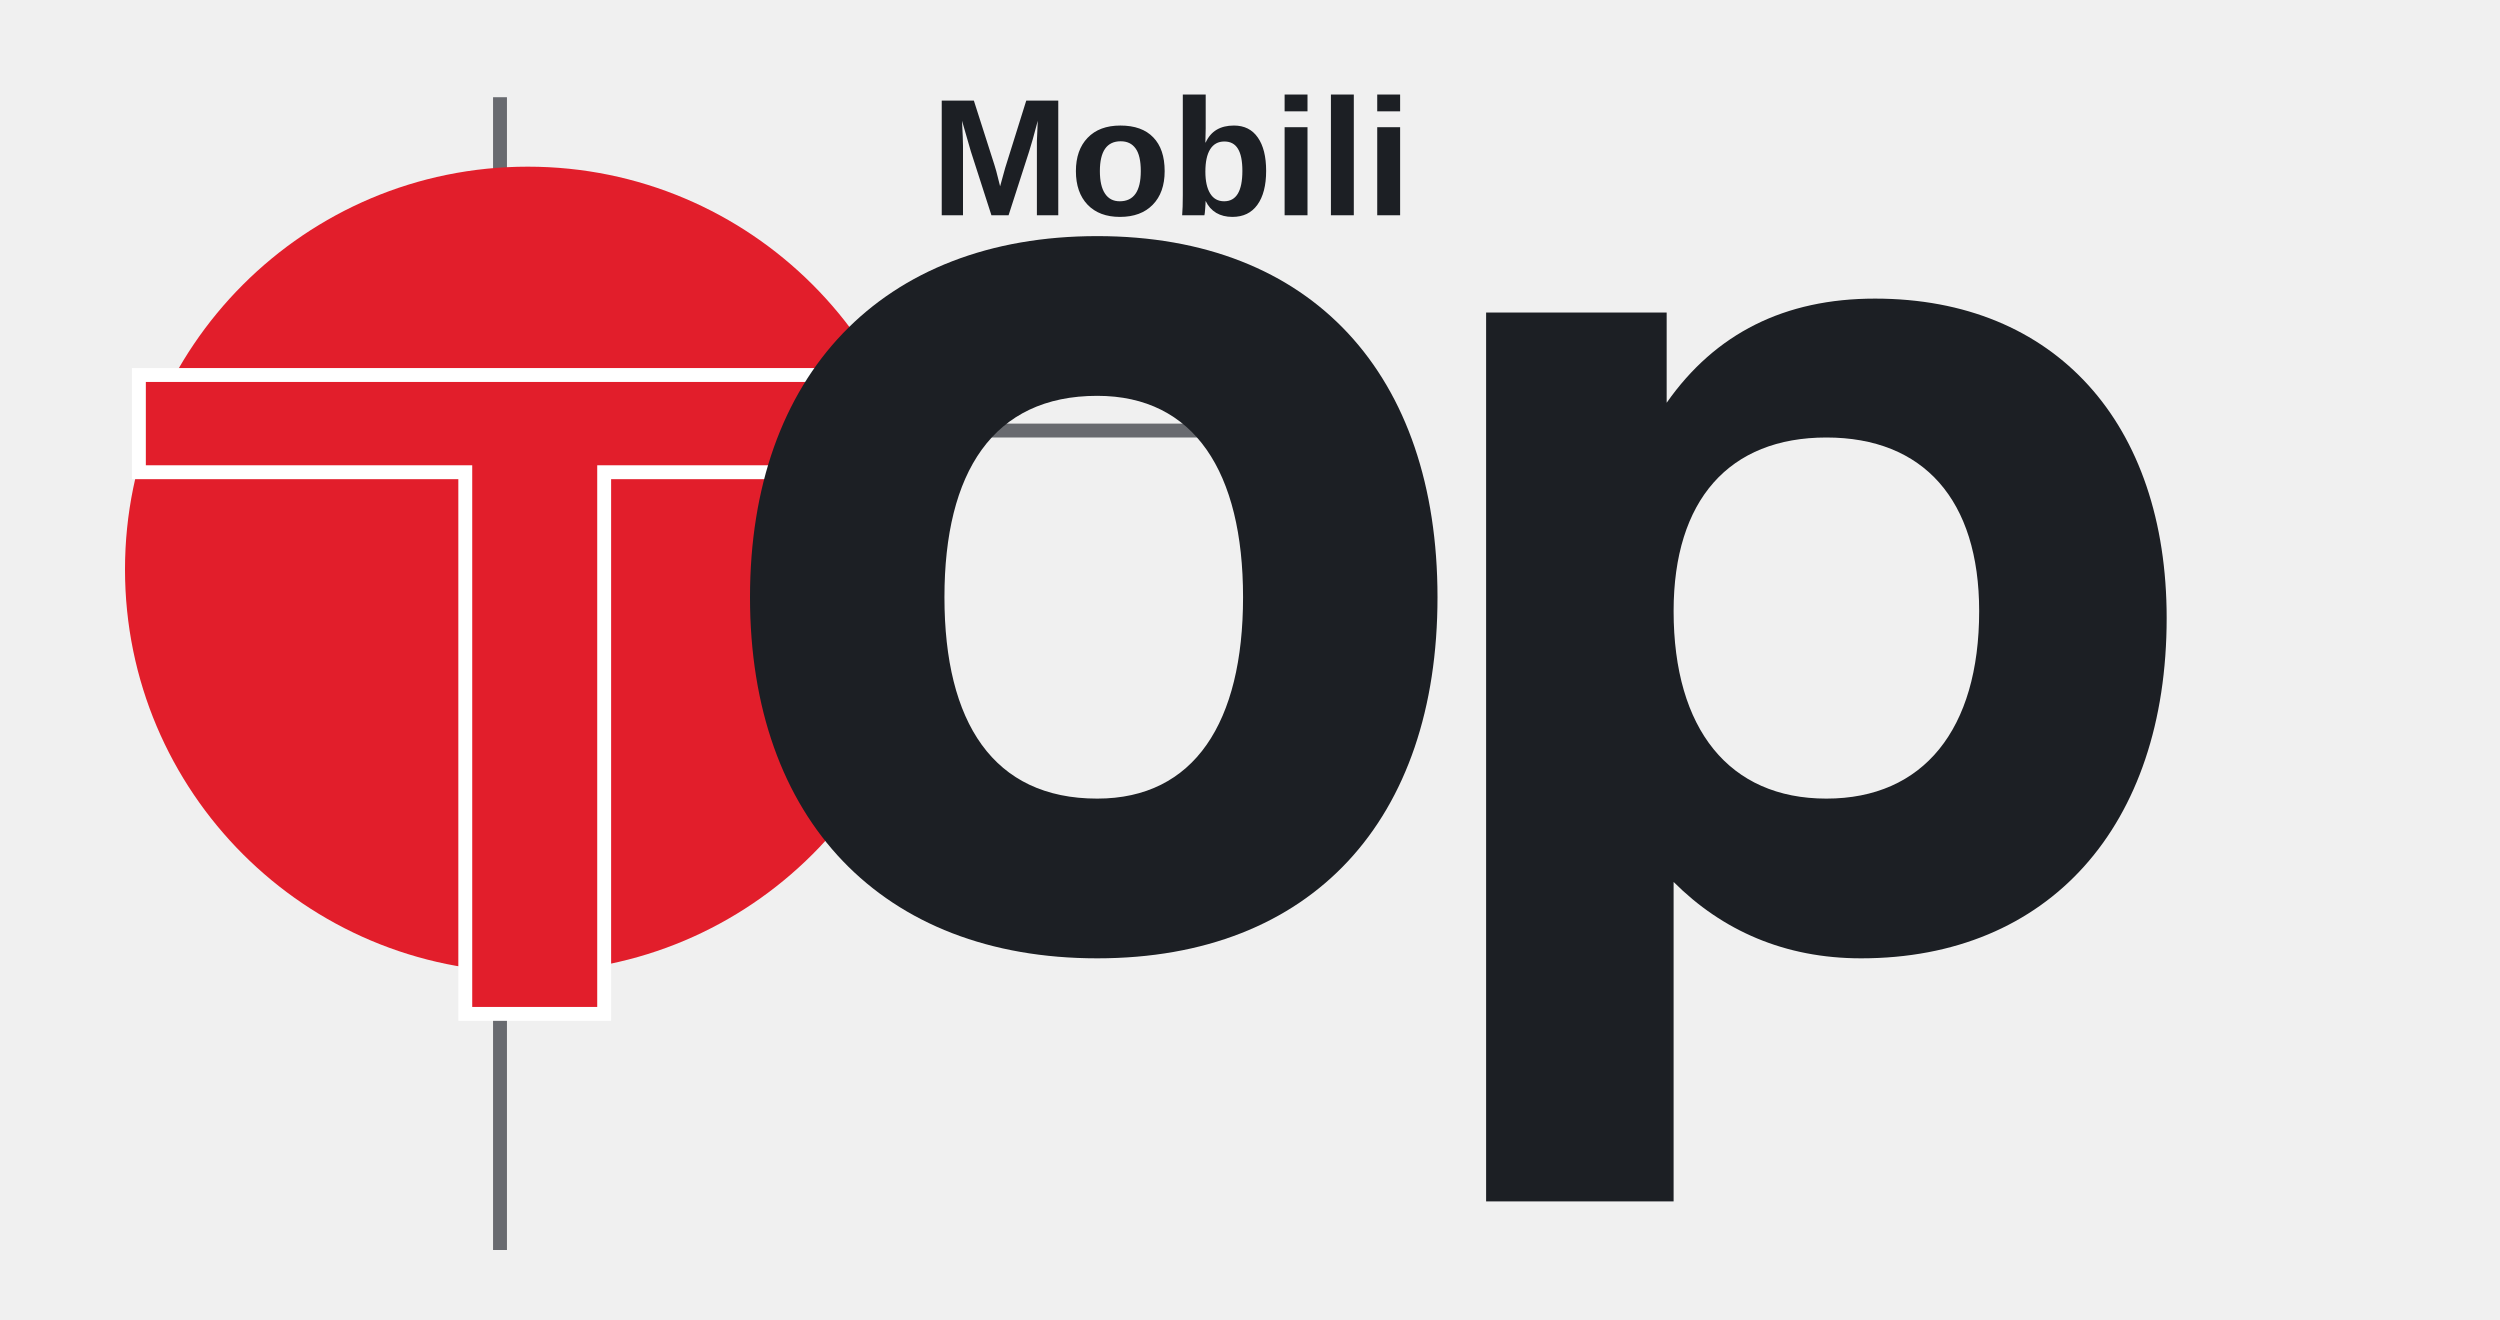
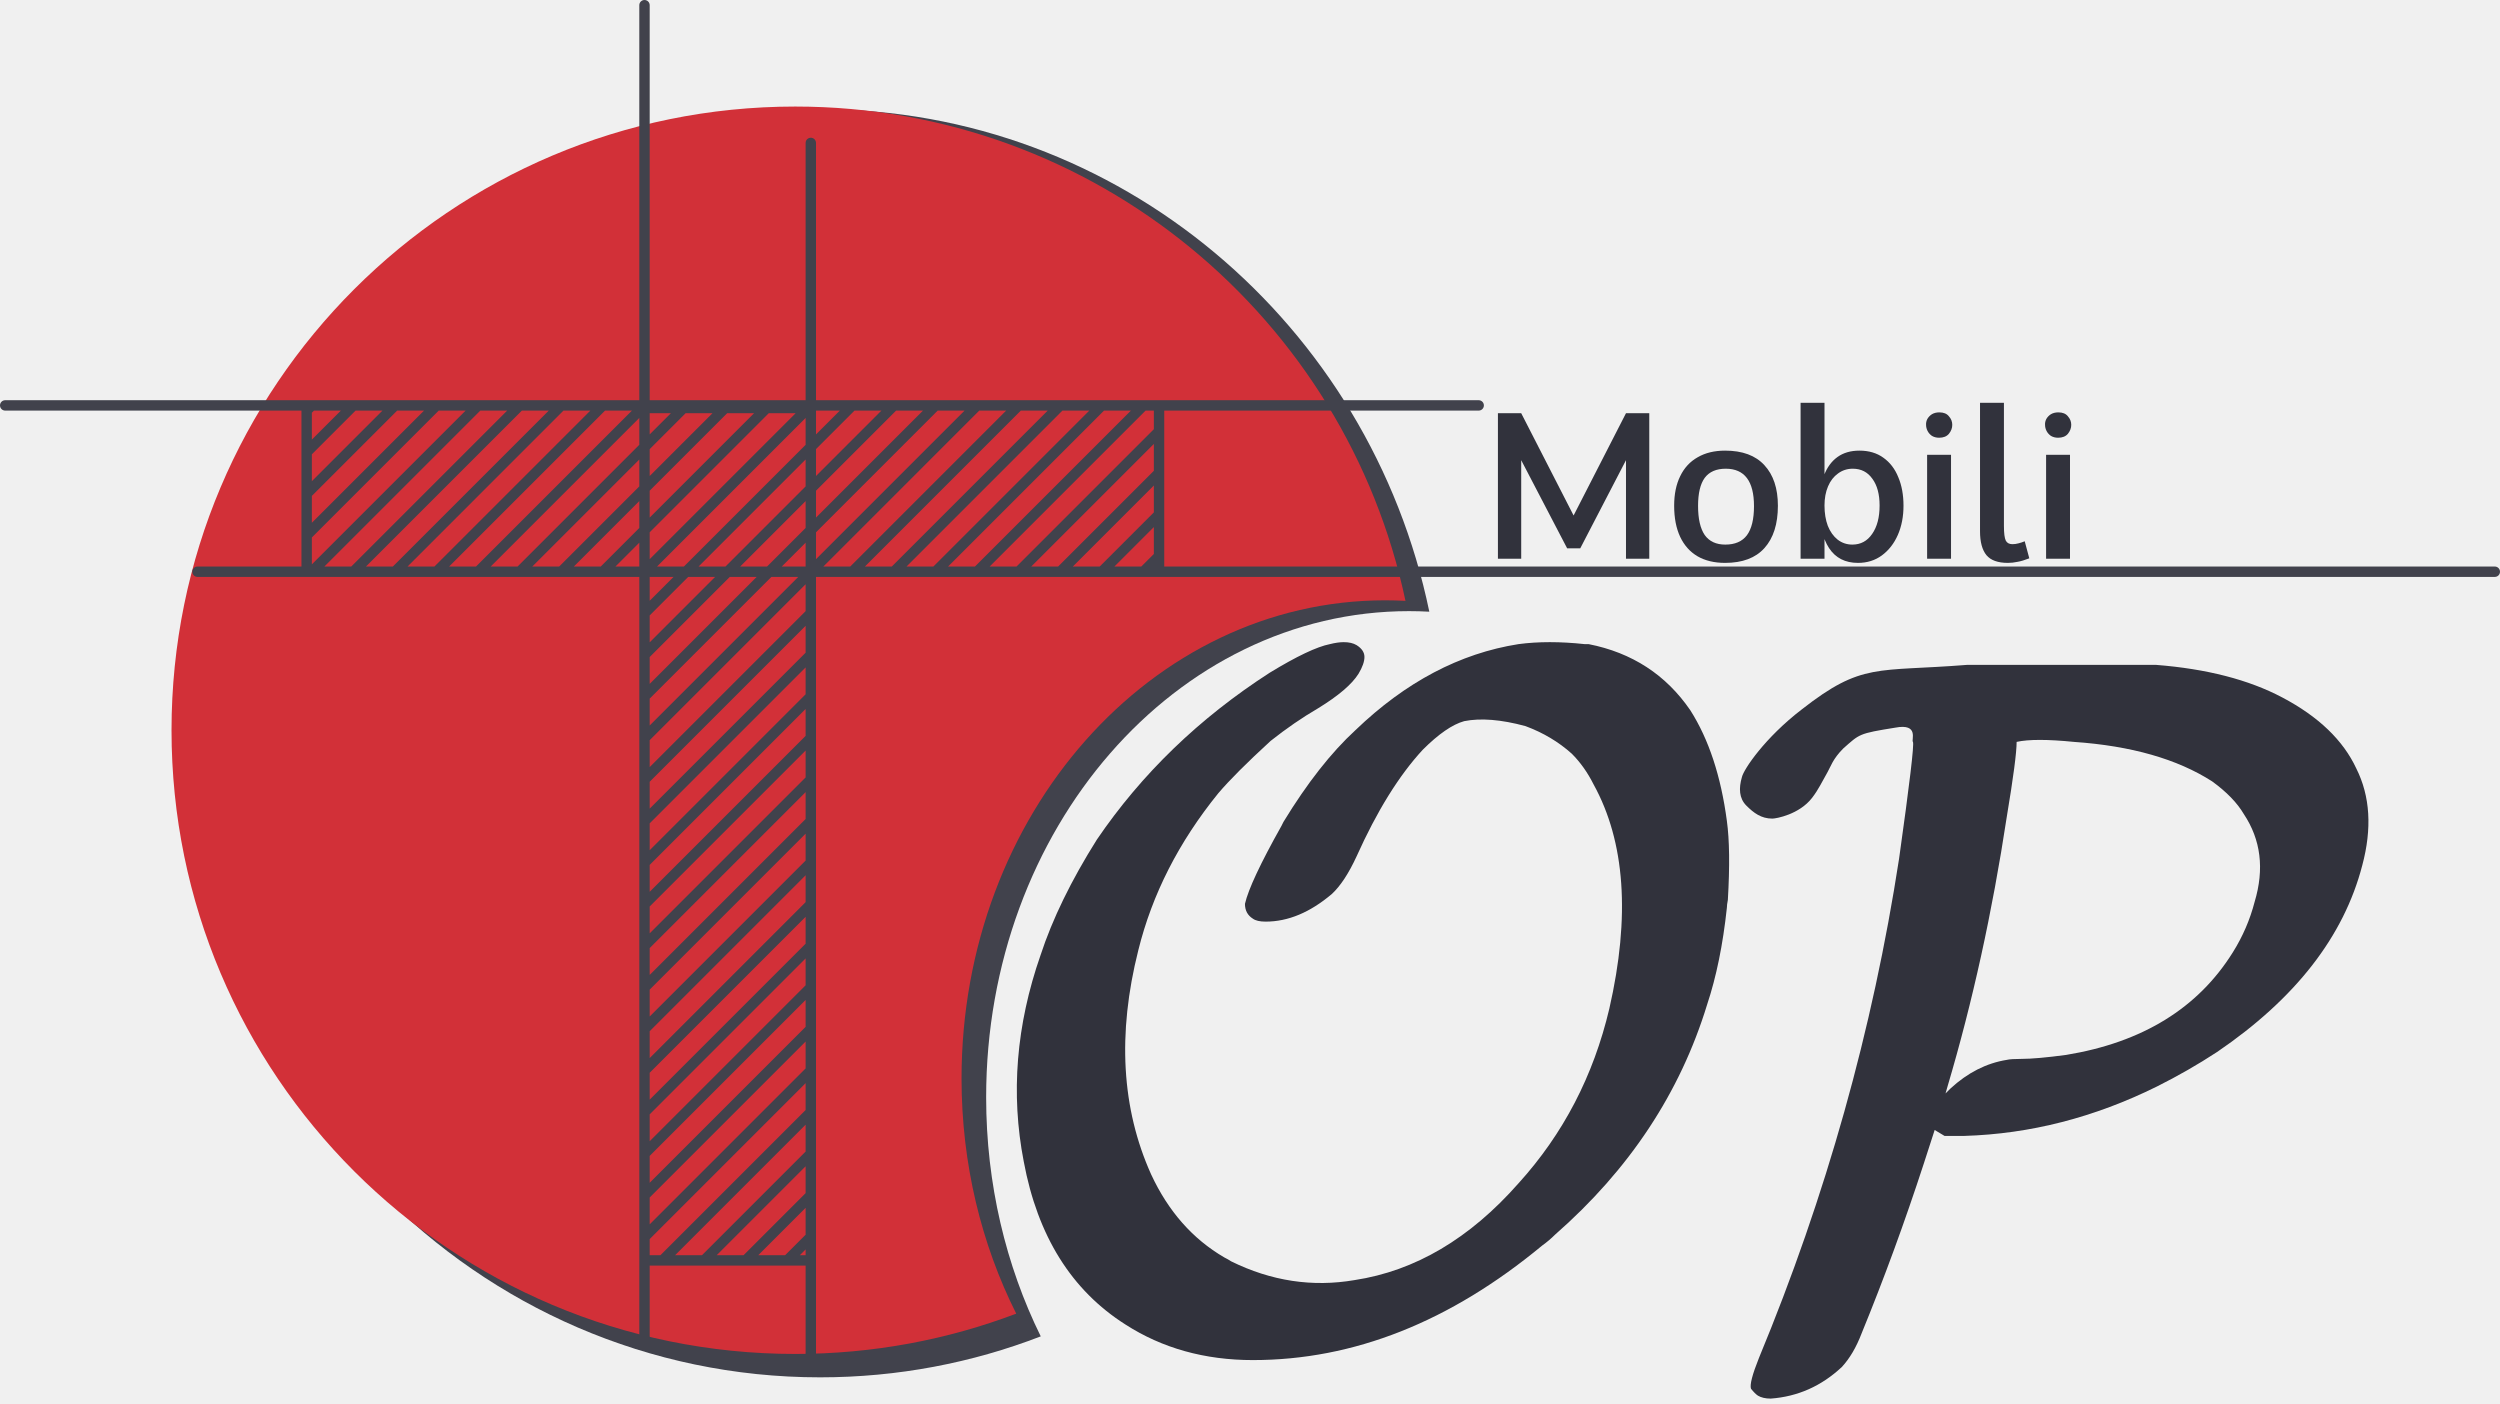
- <svg xmlns="http://www.w3.org/2000/svg" viewBox="0 0 360 190" role="img" aria-labelledby="title desc">
-   <g fill="none" stroke="#2e3138" stroke-width="2" opacity=".7">
-     <path d="M20 62h174M72 14v166" />
-   </g>
-   <circle cx="76" cy="82" r="58" fill="#e21e2b" />
-   <path d="M20 54h112v14H87v78H67V68H20z" fill="#e21e2b" stroke="#ffffff" stroke-width="2" />
-   <g fill="#1c1f24">
-     <path d="M108 86c0-32 19-52 50-52 31 0 49 20 49 52s-18 52-49 52c-31 0-50-20-50-52zm28 0c0 18 7 29 22 29 14 0 21-11 21-29s-7-29-21-29c-15 0-22 11-22 29z" />
-     <path d="M214 45h26v13c7-10 17-15 30-15 26 0 42 18 42 46 0 30-17 49-44 49-11 0-20-4-27-11v46h-27V45zm27 43c0 17 8 27 22 27 14 0 22-10 22-27 0-16-8-25-22-25-14 0-22 9-22 25z" />
-   </g>
-   <text x="134" y="31" font-family="Arial, Helvetica, sans-serif" font-size="24" font-weight="700" fill="#1c1f24">Mobili</text>
+ <svg xmlns="http://www.w3.org/2000/svg" width="481" height="270" viewBox="0 0 481 270" fill="none">
+   <path d="M157.792 21C215.43 21 263.558 62.458 275 117.691C273.706 117.62 272.404 117.583 271.095 117.583C226.162 117.583 189.736 159.46 189.736 211.117C189.736 227.838 193.554 243.534 200.24 257.117C187.046 262.21 172.739 265 157.792 265C91.633 265 38 210.379 38 143C38 75.621 91.633 21 157.792 21Z" fill="#41424C" />
+   <path d="M153 20.5C210.738 20.5 258.95 61.278 270.412 115.605C269.116 115.536 267.812 115.5 266.5 115.5C221.489 115.5 185 156.69 185 207.5C185 223.947 188.824 239.386 195.522 252.746C182.305 257.756 167.973 260.5 153 260.5C86.726 260.5 33 206.774 33 140.5C33 74.226 86.726 20.5 153 20.5Z" fill="#D23038" />
+   <path fill-rule="evenodd" clip-rule="evenodd" d="M124.001 0C124.553 0 125.001 0.448 125.001 1V77H155.001V27.5C155.001 26.948 155.449 26.5 156.001 26.5C156.553 26.5 157.001 26.948 157.001 27.5V77H284.5C285.052 77 285.5 77.448 285.5 78C285.5 78.552 285.052 79 284.5 79H224V109H480C480.552 109 481 109.448 481 110C481 110.552 480.552 111 480 111H157.001V263C157.001 263.552 156.553 264 156.001 264C155.449 264 155.001 263.552 155.001 263V243.499L155 243.5H125.001V257.5C125.001 258.052 124.553 258.5 124.001 258.5C123.449 258.5 123.001 258.052 123.001 257.5V126.096C122.995 126.032 122.995 125.968 123.001 125.904V111H38C37.448 111 37 110.552 37 110C37 109.448 37.448 109 38 109H58V79.071C57.998 79.047 57.997 79.024 57.997 79H1C0.448 79 0 78.552 0 78C0 77.448 0.448 77 1 77H123.001V1C123.001 0.448 123.449 0 124.001 0ZM125.001 238.393V241.5H127.063L155.001 213.562V208.393L125.001 238.393ZM129.892 241.5H135.062L155.001 221.561V216.391L129.892 241.5ZM137.891 241.5H143.061L155.001 229.56V224.39L137.891 241.5ZM145.889 241.5H151.059L155.001 237.558V232.388L145.889 241.5ZM153.887 241.5H155.001V240.386L153.887 241.5ZM125.001 230.395V235.564L155.001 205.564V200.395L125.001 230.395ZM125.001 222.396V227.565L155.001 197.565V192.396L125.001 222.396ZM125.001 214.397V219.567L155.001 189.567V184.397L125.001 214.397ZM125.001 206.399V211.569L155.001 181.569V176.399L125.001 206.399ZM125.001 198.401V203.571L155.001 173.571V168.401L125.001 198.401ZM125.001 190.402V195.572L155.001 165.572V160.402L125.001 190.402ZM125.001 182.404V187.574L155.001 157.574V152.404L125.001 182.404ZM125.001 174.406V179.576L155.001 149.576V144.406L125.001 174.406ZM125.001 166.408V171.578L155.001 141.578V136.408L125.001 166.408ZM125.001 158.409V163.579L155.001 133.579V128.409L125.001 158.409ZM125.001 150.41V155.581L155.001 125.581V120.41L125.001 150.41ZM125.001 142.41V147.581L155.001 117.581V112.41L125.001 142.41ZM125.001 134.41V139.581L153.582 111H148.411L125.001 134.41ZM125.001 126.41V131.581L145.582 111H140.411L125.001 126.41ZM125.001 118.41V123.581L137.582 111H132.411L125.001 118.41ZM125.001 115.581L129.582 111H125.001V115.581ZM62.411 109H67.582L97.582 79H92.411L62.411 109ZM70.411 109H75.582L105.582 79H100.411L70.411 109ZM78.411 109H83.582L113.582 79H108.411L78.411 109ZM86.411 109H91.582L121.582 79H116.411L86.411 109ZM94.411 109H99.582L123.001 85.581V80.41L94.411 109ZM102.411 109H107.582L123.001 93.581V88.41L102.411 109ZM110.411 109H115.582L123.001 101.581V96.41L110.411 109ZM118.411 109H123.001V104.41L118.411 109ZM126.411 109H131.578L155.001 85.577V80.41L126.411 109ZM134.408 109H139.582L155.001 93.581V88.406L134.408 109ZM142.411 109H147.582L155.001 101.581V96.41L142.411 109ZM150.411 109H155.001V104.41L150.411 109ZM158.411 109H163.582L193.582 79H188.411L158.411 109ZM166.411 109H171.582L201.582 79H196.411L166.411 109ZM174.411 109H179.582L209.582 79H204.411L174.411 109ZM182.411 109H187.582L217.582 79H212.411L182.411 109ZM190.411 109H195.582L222 82.582V79H220.411L190.411 109ZM198.411 109H203.582L222 90.582V85.411L198.411 109ZM206.411 109H211.582L222 98.582V93.411L206.411 109ZM214.411 109H219.582L222 106.582V101.411L214.411 109ZM60 103.411V108.582L89.582 79H84.411L60 103.411ZM125.001 102.41V107.581L153.082 79.5H147.911L125.001 102.41ZM157.001 102.41V107.581L185.582 79H180.411L157.001 102.41ZM60 95.411V100.582L81.582 79H76.411L60 95.411ZM125.001 94.41V99.581L145.082 79.5H139.911L125.001 94.41ZM157.001 94.41V99.581L177.582 79H172.411L157.001 94.41ZM60 87.411V92.582L73.582 79H68.411L60 87.411ZM125.001 86.41V91.581L137.082 79.5H131.911L125.001 86.41ZM157.001 86.406V91.581L169.582 79H164.407L157.001 86.406ZM60 79.411V84.582L65.582 79H60.411L60 79.411ZM125.001 83.581L129.082 79.5H125.001V83.581ZM157.001 83.577L161.579 79H157.001V83.577Z" fill="#41424C" />
+   <path d="M255.87 123.93C256.883 123.677 257.77 123.55 258.53 123.55C259.543 123.55 260.367 123.74 261 124.12C262.013 124.753 262.52 125.513 262.52 126.4C262.52 127.287 262.14 128.363 261.38 129.63C260.113 131.657 257.517 133.873 253.59 136.28C250.55 138.053 247.51 140.143 244.47 142.55C239.91 146.73 236.553 150.087 234.4 152.62C226.8 161.993 221.67 172.063 219.01 182.83C214.957 198.917 215.78 213.293 221.48 225.96C224.773 233.053 229.46 238.373 235.54 241.92C236.047 242.173 236.49 242.427 236.87 242.68C244.597 246.48 252.513 247.683 260.62 246.29C272.273 244.517 282.787 238.31 292.16 227.67C300.773 218.17 306.6 206.96 309.64 194.04C313.693 176.307 312.68 161.93 306.6 150.91C305.46 148.63 304.067 146.667 302.42 145.02C299.887 142.74 296.91 140.967 293.49 139.7C288.803 138.433 284.877 138.117 281.71 138.75C279.43 139.383 276.77 141.22 273.73 144.26C269.17 149.2 264.927 156.04 261 164.78C259.48 168.073 257.897 170.48 256.25 172C252.07 175.547 247.827 177.32 243.52 177.32C242.38 177.32 241.557 177.13 241.05 176.75C240.037 176.117 239.53 175.167 239.53 173.9C240.163 171.113 242.507 166.11 246.56 158.89C246.687 158.637 246.813 158.383 246.94 158.13C251.5 150.657 256.123 144.767 260.81 140.46C270.437 131.213 280.887 125.703 292.16 123.93C295.96 123.423 300.203 123.423 304.89 123.93C305.143 123.93 305.397 123.93 305.65 123.93C314.01 125.577 320.533 129.82 325.22 136.66C328.767 142.233 331.11 149.327 332.25 157.94C332.757 161.613 332.82 166.68 332.44 173.14C332.313 173.773 332.25 174.28 332.25 174.66C331.49 181.753 330.223 187.96 328.45 193.28C323.257 210.253 313.503 225.01 299.19 237.55C298.43 238.31 297.607 239.007 296.72 239.64C278.987 254.333 260.43 261.68 241.05 261.68C231.803 261.68 223.633 259.4 216.54 254.84C206.153 248.253 199.63 237.803 196.97 223.49C194.437 210.443 195.513 197.207 200.2 183.78C202.48 176.813 206.09 169.403 211.03 161.55C219.643 148.883 230.727 138.18 244.28 129.44C249.473 126.273 253.337 124.437 255.87 123.93Z" fill="#31323C" />
+   <path d="M378.5 127.92H414.79C424.543 128.68 432.65 130.77 439.11 134.19C446.077 137.863 450.827 142.423 453.36 147.87C456.02 153.19 456.4 159.397 454.5 166.49C450.953 180.17 441.643 192.14 426.57 202.4C422.897 204.807 419.033 207.023 414.98 209.05C402.947 215.003 390.597 218.17 377.93 218.55H374.13L372.23 217.41L370.14 223.87C366.467 235.143 362.477 246.037 358.17 256.55C357.157 259.21 355.89 261.363 354.37 263.01C350.443 266.683 345.883 268.71 340.69 269.09C339.677 269.09 338.853 268.9 338.22 268.52C337.84 268.267 337.397 267.823 336.89 267.19C336.637 266.43 337.143 264.467 338.41 261.3C351.33 230.14 360.323 198.093 365.39 165.16C367.417 150.72 368.303 143.247 368.05 142.74C367.67 142.487 369.336 139.113 364.649 140C357.556 141.14 357.816 141.213 354.649 144C352.623 146.027 352.224 147.5 351.649 148.5C350.5 150.5 349.916 151.853 348.649 153.5C346.179 156.712 341.707 157.5 341 157.5C338.851 157.5 337.41 156.409 336 155C334.591 153.591 334.516 151.653 335.149 149.5C335.5 148 339.556 141.947 346.649 136.5C358.303 127.38 361.02 129.313 378.5 127.92ZM399.02 142.74C393.953 142.233 390.28 142.233 388 142.74C388 144.767 387.367 149.58 386.1 157.18C383.313 175.547 379.513 192.837 374.7 209.05L374.32 210.38L375.27 209.43C378.563 206.39 382.173 204.553 386.1 203.92C386.607 203.793 387.557 203.73 388.95 203.73C390.85 203.73 393.7 203.477 397.5 202.97C412.193 200.563 422.897 193.977 429.61 183.21C431.51 180.17 432.903 176.94 433.79 173.52C435.69 167.187 434.993 161.55 431.7 156.61C430.433 154.457 428.407 152.367 425.62 150.34C418.907 146.033 410.04 143.5 399.02 142.74Z" fill="#31323C" />
+   <path d="M288.2 79.5H292.68L302.76 99.18L312.84 79.5H317.32V107.5H312.84V88.54L304.04 105.5H301.52L292.68 88.54V107.5H288.2V79.5Z" fill="#31323C" />
+   <path d="M331.908 108.3C329.828 108.3 328.054 107.873 326.588 107.02C325.148 106.167 324.041 104.927 323.268 103.3C322.494 101.647 322.108 99.647 322.108 97.3C322.108 95.087 322.494 93.193 323.268 91.62C324.041 90.02 325.161 88.807 326.628 87.98C328.094 87.127 329.854 86.7 331.908 86.7C335.241 86.7 337.761 87.633 339.468 89.5C341.201 91.367 342.068 93.967 342.068 97.3C342.068 100.82 341.201 103.54 339.468 105.46C337.761 107.353 335.241 108.3 331.908 108.3ZM331.948 104.78C333.814 104.78 335.201 104.18 336.108 102.98C337.014 101.753 337.468 99.887 337.468 97.38C337.468 94.98 337.014 93.18 336.108 91.98C335.201 90.78 333.841 90.18 332.028 90.18C330.214 90.18 328.868 90.767 327.988 91.94C327.134 93.113 326.708 94.913 326.708 97.34C326.708 99.82 327.134 101.687 327.988 102.94C328.868 104.167 330.188 104.78 331.948 104.78Z" fill="#31323C" />
+   <path d="M346.433 77.5H351.033V107.5H346.433V77.5ZM357.473 108.3C355.019 108.3 353.166 107.353 351.913 105.46C350.659 103.54 350.033 100.82 350.033 97.3C350.033 95.033 350.326 93.113 350.913 91.54C351.499 89.967 352.366 88.767 353.513 87.94C354.659 87.113 356.073 86.7 357.753 86.7C359.566 86.7 361.099 87.153 362.353 88.06C363.633 88.967 364.593 90.22 365.233 91.82C365.899 93.393 366.233 95.22 366.233 97.3C366.233 99.38 365.873 101.247 365.153 102.9C364.433 104.553 363.406 105.873 362.073 106.86C360.766 107.82 359.233 108.3 357.473 108.3ZM356.393 104.78C357.993 104.78 359.259 104.1 360.193 102.74C361.153 101.38 361.633 99.553 361.633 97.26C361.633 95.073 361.166 93.353 360.233 92.1C359.326 90.82 358.073 90.18 356.473 90.18C355.406 90.18 354.459 90.487 353.633 91.1C352.806 91.687 352.166 92.513 351.713 93.58C351.259 94.647 351.033 95.873 351.033 97.26C351.033 98.727 351.246 100.033 351.673 101.18C352.126 102.3 352.753 103.18 353.553 103.82C354.379 104.46 355.326 104.78 356.393 104.78Z" fill="#31323C" />
+   <path d="M370.777 87.5H375.377V107.5H370.777V87.5ZM370.577 81.74C370.55 81.367 370.63 80.993 370.817 80.62C371.03 80.247 371.324 79.94 371.697 79.7C372.097 79.46 372.577 79.34 373.137 79.34C373.964 79.34 374.577 79.593 374.977 80.1C375.404 80.58 375.617 81.127 375.617 81.74C375.617 82.353 375.404 82.927 374.977 83.46C374.55 83.967 373.924 84.22 373.097 84.22C372.564 84.22 372.097 84.1 371.697 83.86C371.324 83.593 371.044 83.273 370.857 82.9C370.67 82.527 370.577 82.14 370.577 81.74Z" fill="#31323C" />
+   <path d="M390.436 107.42C389.556 107.767 388.796 107.993 388.156 108.1C387.542 108.233 386.929 108.3 386.316 108.3C384.396 108.3 383.022 107.807 382.196 106.82C381.369 105.807 380.956 104.273 380.956 102.22V77.5H385.556V101.18C385.556 102.593 385.676 103.54 385.916 104.02C386.156 104.473 386.582 104.7 387.196 104.7C387.569 104.7 387.956 104.647 388.356 104.54C388.782 104.433 389.182 104.3 389.556 104.14L390.436 107.42Z" fill="#31323C" />
+   <path d="M393.668 87.5H398.268V107.5H393.668V87.5ZM393.468 81.74C393.441 81.367 393.521 80.993 393.708 80.62C393.921 80.247 394.214 79.94 394.588 79.7C394.988 79.46 395.468 79.34 396.028 79.34C396.854 79.34 397.468 79.593 397.868 80.1C398.294 80.58 398.508 81.127 398.508 81.74C398.508 82.353 398.294 82.927 397.868 83.46C397.441 83.967 396.814 84.22 395.988 84.22C395.454 84.22 394.988 84.1 394.588 83.86C394.214 83.593 393.934 83.273 393.748 82.9C393.561 82.527 393.468 82.14 393.468 81.74Z" fill="#31323C" />
</svg>
